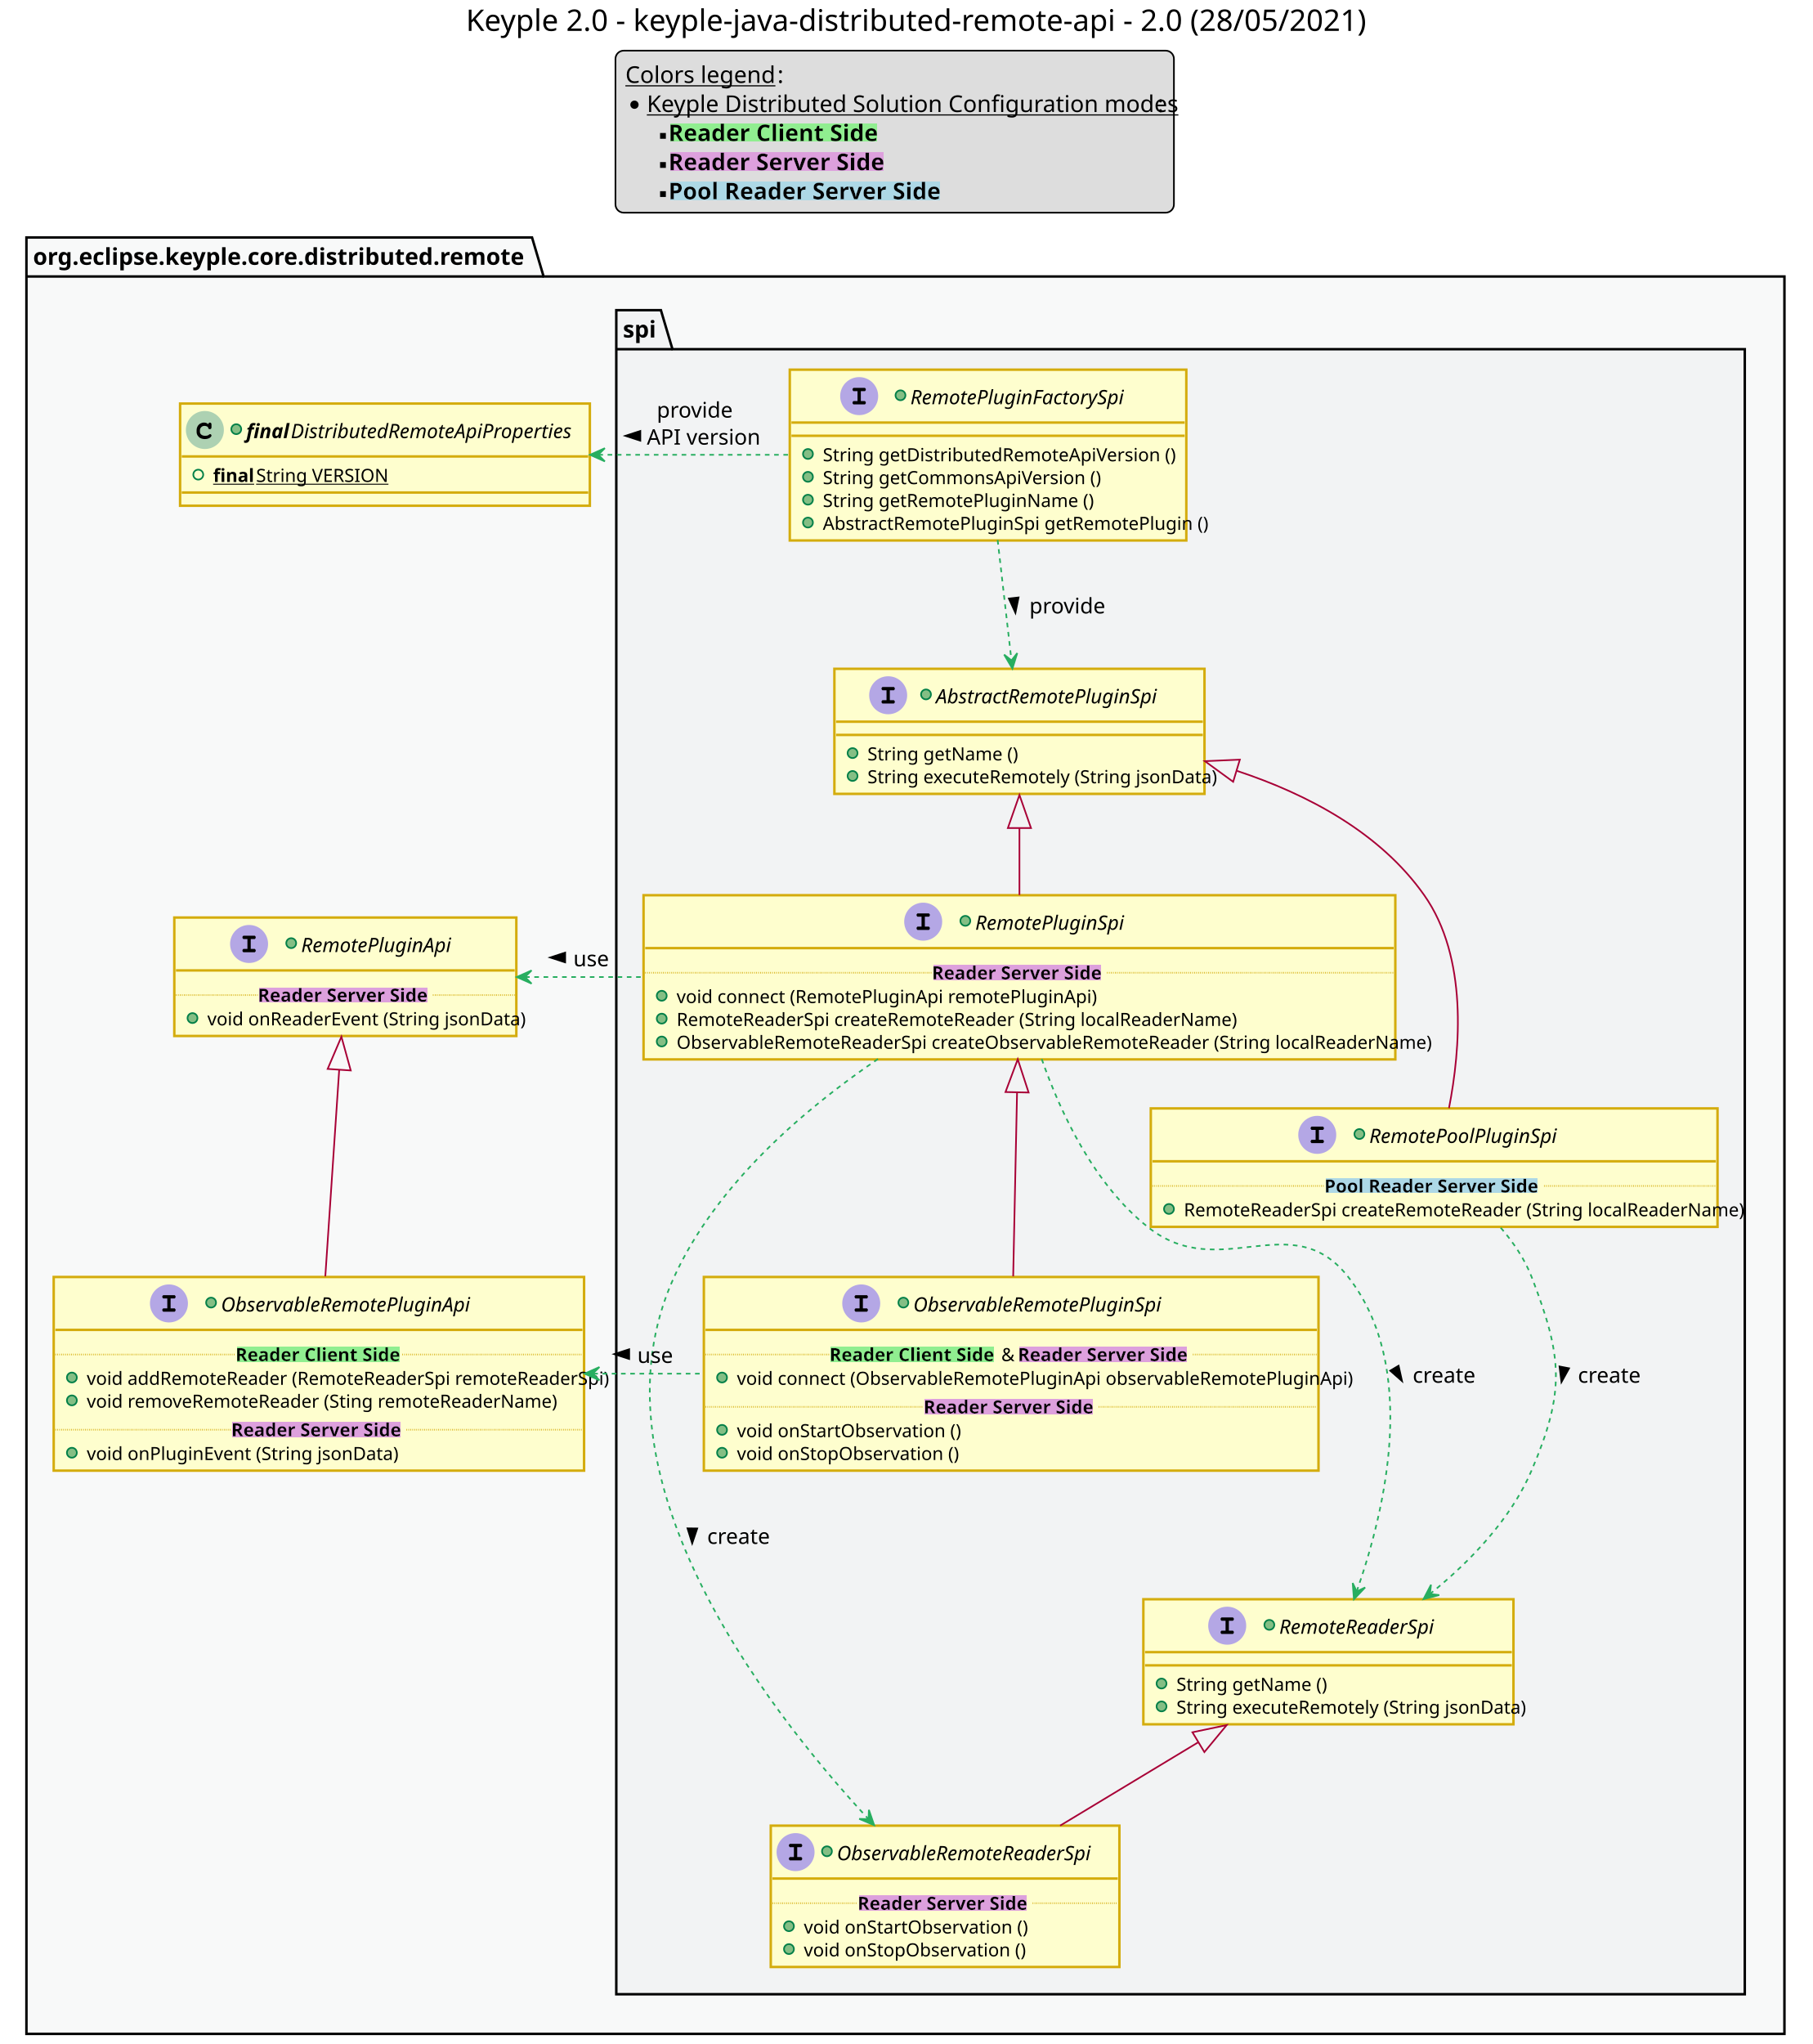
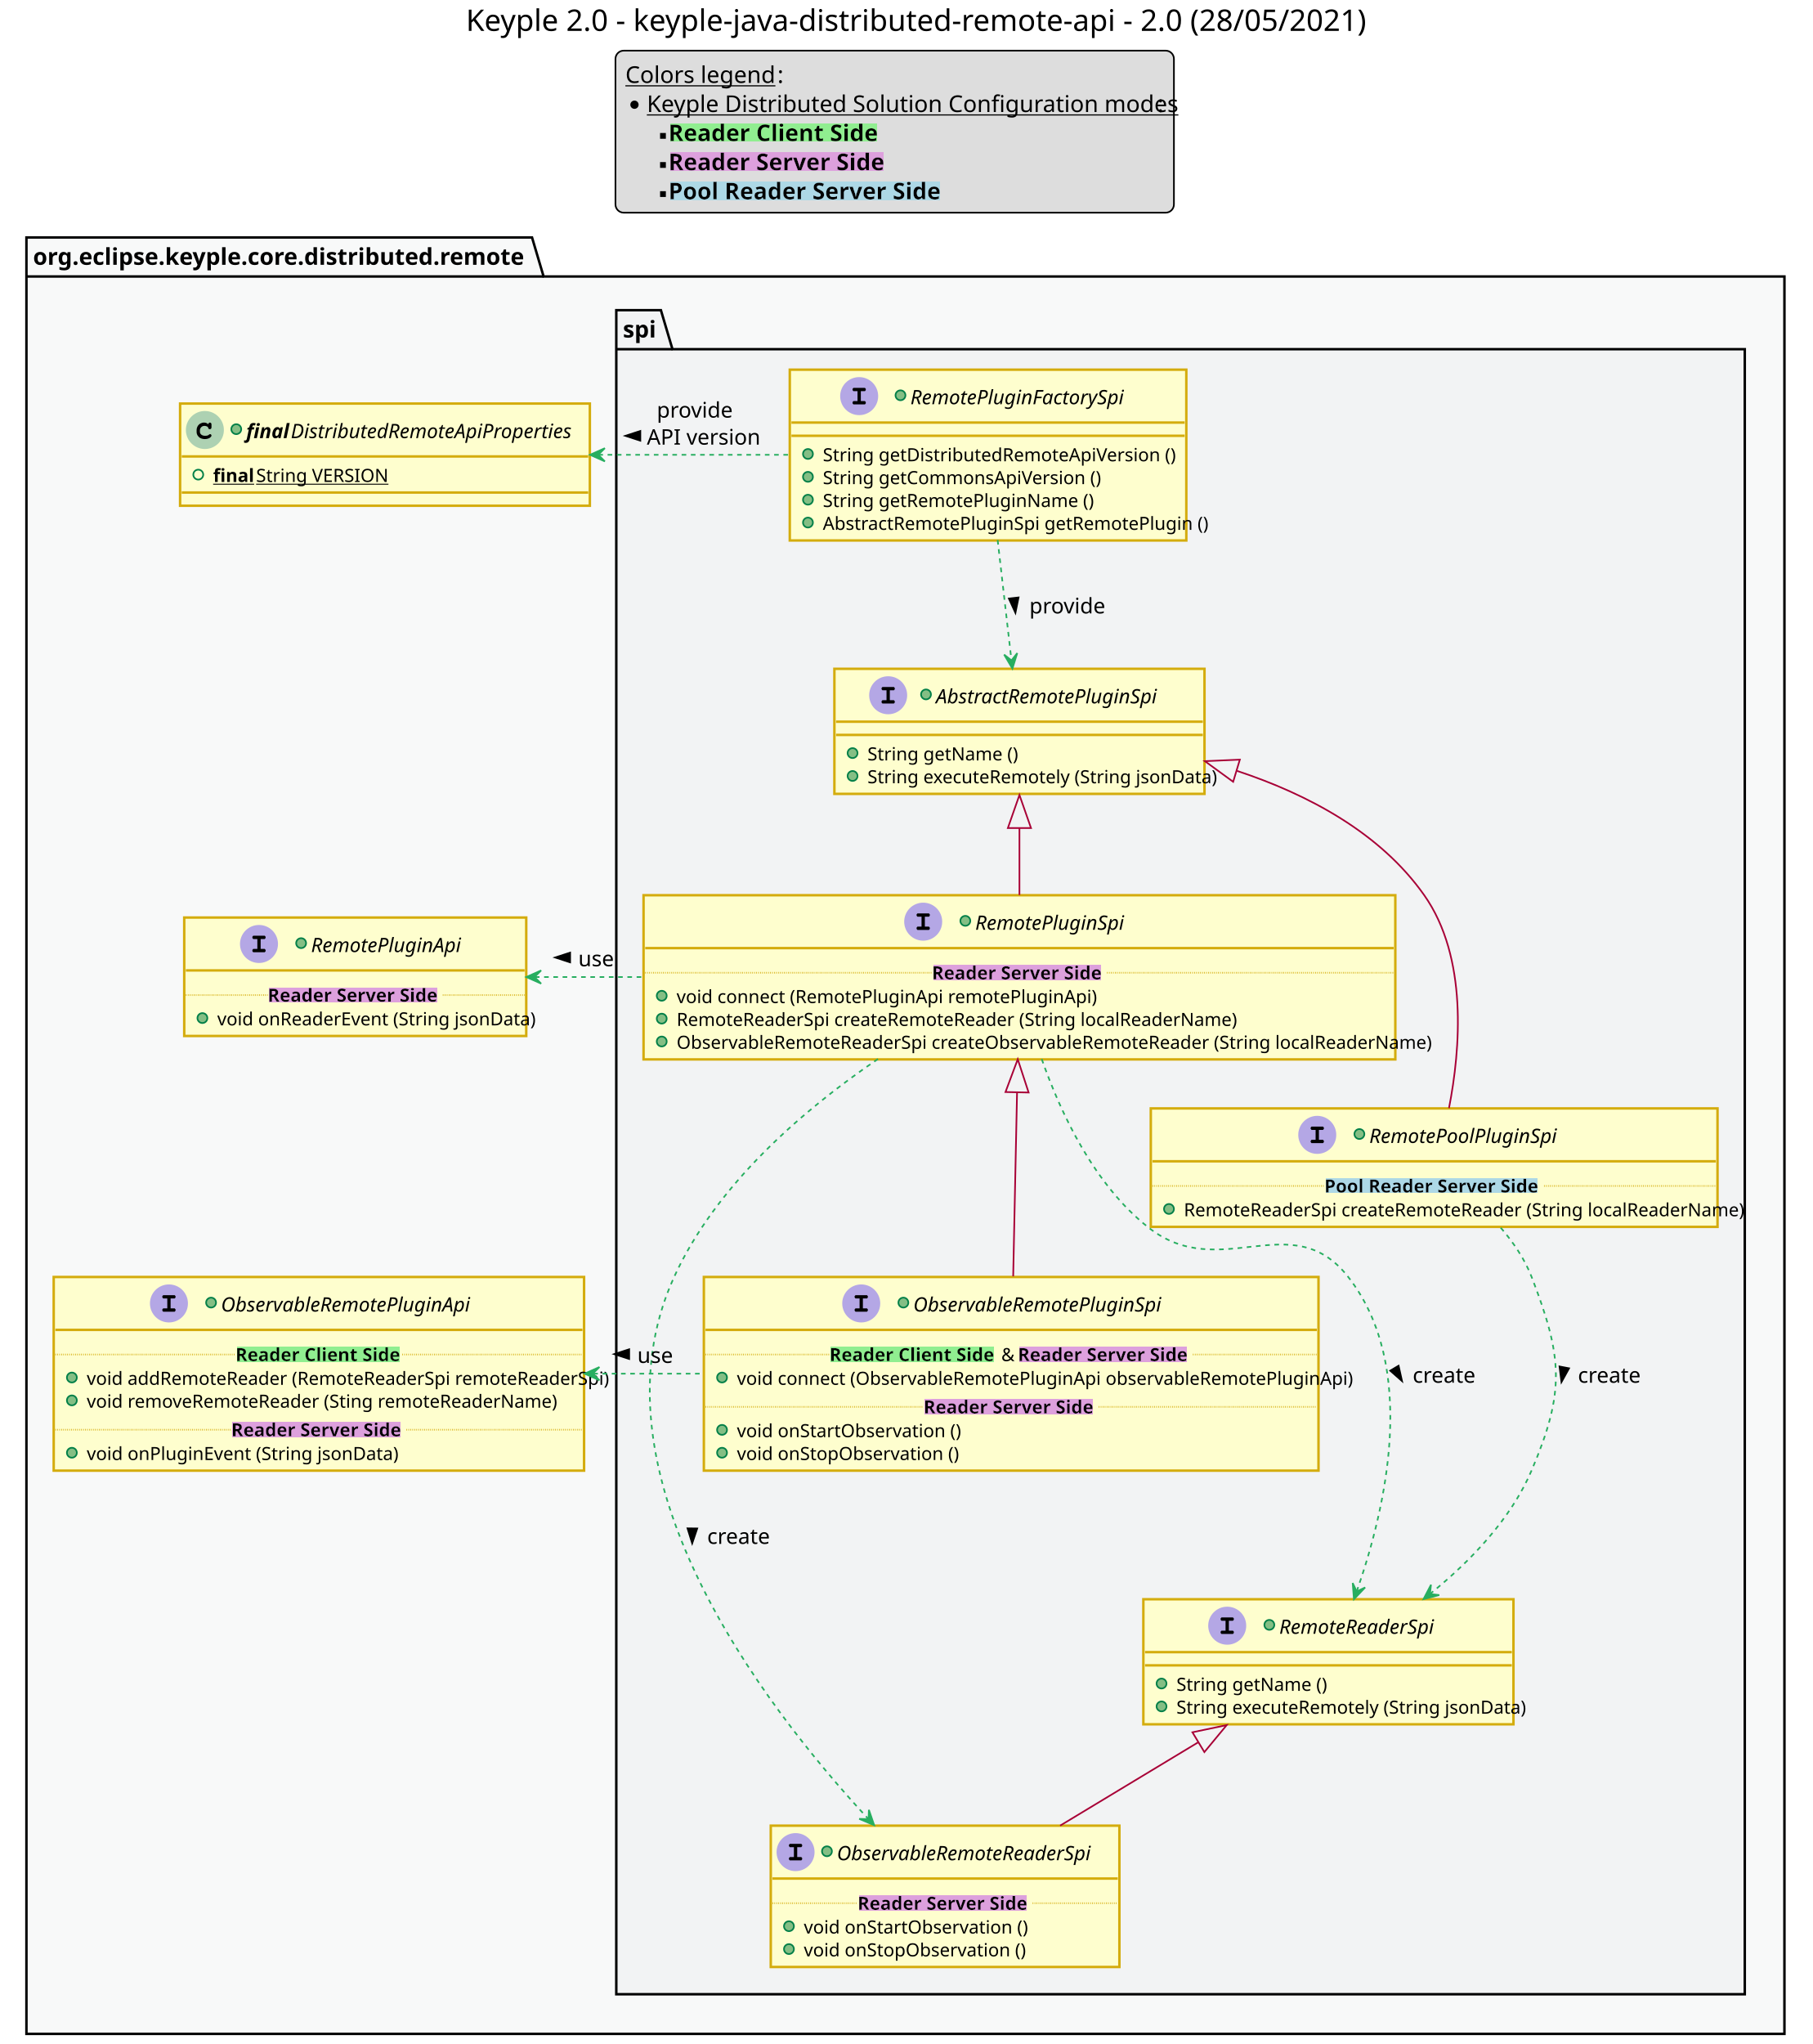
<svg xmlns="http://www.w3.org/2000/svg" contentScriptType="application/ecmascript" contentStyleType="text/css" height="3092.5px" preserveAspectRatio="none" style="width:2742px;height:3092px;" version="1.1" viewBox="0 0 2742 3092" width="2742.5px" zoomAndPan="magnify">
  <defs>
-     <filter height="1" id="b17a6sxrasadha0" width="1" x="0" y="0">
+     <filter height="1" id="b1ft2xdfj4hcl40" width="1" x="0" y="0">
      <feFlood flood-color="#90EE90" result="flood" />
      <feComposite in="SourceGraphic" in2="flood" operator="over" />
    </filter>
-     <filter height="1" id="b17a6sxrasadha1" width="1" x="0" y="0">
+     <filter height="1" id="b1ft2xdfj4hcl41" width="1" x="0" y="0">
      <feFlood flood-color="#DDA0DD" result="flood" />
      <feComposite in="SourceGraphic" in2="flood" operator="over" />
    </filter>
-     <filter height="1" id="b17a6sxrasadha2" width="1" x="0" y="0">
+     <filter height="1" id="b1ft2xdfj4hcl42" width="1" x="0" y="0">
      <feFlood flood-color="#ADD8E6" result="flood" />
      <feComposite in="SourceGraphic" in2="flood" operator="over" />
    </filter>
  </defs>
  <g>
    <text fill="#000000" font-family="sans-serif" font-size="45" lengthAdjust="spacing" textLength="1300" x="705" y="46.714">Keyple 2.0 - keyple-java-distributed-remote-api - 2.0 (28/05/2021)</text>
    <rect fill="#DDDDDD" height="245.117" rx="12.5" ry="12.5" style="stroke:#000000;stroke-width:2.5;" width="845" x="931.25" y="76.602" />
    <text fill="#000000" font-family="sans-serif" font-size="35" lengthAdjust="spacing" text-decoration="underline" textLength="220" x="946.25" y="125.435">Colors legend</text>
    <text fill="#000000" font-family="sans-serif" font-size="35" lengthAdjust="spacing" textLength="10" x="1176.25" y="125.435">:</text>
    <ellipse cx="960" cy="158.398" fill="#000000" rx="6.25" ry="6.25" style="stroke:#000000;stroke-width:0.0;" />
    <text fill="#000000" font-family="sans-serif" font-size="35" lengthAdjust="spacing" text-decoration="underline" textLength="762.5" x="978.75" y="169.458">Keyple Distributed Solution Configuration modes</text>
    <text fill="#000000" font-family="sans-serif" font-size="35" lengthAdjust="spacing" textLength="10" x="1751.25" y="169.458">:</text>
    <rect fill="#000000" height="8.75" style="stroke:#000000;stroke-width:0.0;" width="8.75" x="998.75" y="201.172" />
-     <text fill="#000000" filter="url(#b17a6sxrasadha0)" font-family="sans-serif" font-size="35" font-weight="bold" lengthAdjust="spacing" textLength="327.5" x="1011.25" y="213.481">Reader Client Side</text>
+     <text fill="#000000" filter="url(#b1ft2xdfj4hcl40)" font-family="sans-serif" font-size="35" font-weight="bold" lengthAdjust="spacing" textLength="327.5" x="1011.25" y="213.481">Reader Client Side</text>
    <rect fill="#000000" height="8.75" style="stroke:#000000;stroke-width:0.0;" width="8.75" x="998.75" y="245.195" />
-     <text fill="#000000" filter="url(#b17a6sxrasadha1)" font-family="sans-serif" font-size="35" font-weight="bold" lengthAdjust="spacing" textLength="345" x="1011.25" y="257.505">Reader Server Side</text>
+     <text fill="#000000" filter="url(#b1ft2xdfj4hcl41)" font-family="sans-serif" font-size="35" font-weight="bold" lengthAdjust="spacing" textLength="345" x="1011.25" y="257.505">Reader Server Side</text>
    <rect fill="#000000" height="8.75" style="stroke:#000000;stroke-width:0.0;" width="8.75" x="998.75" y="289.219" />
-     <text fill="#000000" filter="url(#b17a6sxrasadha2)" font-family="sans-serif" font-size="35" font-weight="bold" lengthAdjust="spacing" textLength="432.5" x="1011.25" y="301.528">Pool Reader Server Side</text>
+     <text fill="#000000" filter="url(#b1ft2xdfj4hcl42)" font-family="sans-serif" font-size="35" font-weight="bold" lengthAdjust="spacing" textLength="432.5" x="1011.25" y="301.528">Pool Reader Server Side</text>
    <polygon fill="#F8F9F9" points="40,359.219,805,359.219,822.5,418.242,2700,418.242,2700,3076.719,40,3076.719,40,359.219" style="stroke:#000000;stroke-width:3.75;" />
    <line style="stroke:#000000;stroke-width:3.75;" x1="40" x2="822.5" y1="418.242" y2="418.242" />
    <text fill="#000000" font-family="sans-serif" font-size="35" font-weight="bold" lengthAdjust="spacing" textLength="750" x="50" y="400.552">org.eclipse.keyple.core.distributed.remote</text>
    <polygon fill="#F2F3F4" points="932.5,469.219,1000,469.219,1017.5,528.242,2640,528.242,2640,3016.719,932.5,3016.719,932.5,469.219" style="stroke:#000000;stroke-width:3.75;" />
    <line style="stroke:#000000;stroke-width:3.75;" x1="932.5" x2="1017.5" y1="528.242" y2="528.242" />
    <text fill="#000000" font-family="sans-serif" font-size="35" font-weight="bold" lengthAdjust="spacing" textLength="52.5" x="942.5" y="510.552">spi</text>
    <rect codeLine="56" fill="#FEFECE" height="154.59" id="ApiProperties" style="stroke:#D4AC0D;stroke-width:3.75;" width="620" x="272.5" y="610.469" />
    <ellipse cx="310" cy="650.469" fill="#ADD1B2" rx="27.5" ry="27.5" style="stroke:#ADD1B2;stroke-width:2.5;" />
    <path d="M315,641.719 Q315.508,640.469 316.094,639.844 Q316.68,639.219 317.344,639.219 Q318.516,639.219 319.258,639.922 Q320,640.625 320,642.266 L320,646.172 Q320,647.812 319.297,648.516 Q318.594,649.219 317.5,649.219 Q316.523,649.219 315.898,648.789 Q315.273,648.359 315,647.227 Q314.883,646.445 314.453,646.016 Q313.672,645.195 312.266,644.727 Q310.859,644.219 309.453,644.219 Q307.695,644.219 306.211,644.922 Q304.766,645.625 303.633,647.188 Q302.5,648.75 302.5,650.898 L302.5,653.203 Q302.5,655.781 304.609,657.5 Q306.719,659.219 310.469,659.219 Q312.695,659.219 314.258,658.711 Q315.156,658.438 316.172,657.539 Q316.836,657.031 317.188,656.875 Q317.539,656.719 317.969,656.719 Q318.789,656.719 319.375,657.383 Q320,658.008 320,658.906 Q320,659.766 319.141,660.781 Q317.891,662.266 315.898,663.086 Q313.281,664.219 310.078,664.219 Q306.328,664.219 303.32,662.734 Q300.898,661.562 299.18,659.023 Q297.5,656.484 297.5,653.477 L297.5,650.742 Q297.5,647.617 298.984,644.883 Q300.508,642.148 303.125,640.703 Q305.781,639.219 308.75,639.219 Q310.547,639.219 312.109,639.844 Q313.672,640.469 315,641.719 Z " fill="#000000" />
    <ellipse cx="357.5" cy="649.219" fill="#84BE84" rx="7.5" ry="7.5" style="stroke:#038048;stroke-width:2.5;" />
    <text fill="#000000" font-family="sans-serif" font-size="30" font-style="italic" font-weight="bold" lengthAdjust="spacing" textLength="60" x="372.5" y="662.744">final</text>
    <text fill="#000000" font-family="sans-serif" font-size="30" font-style="italic" lengthAdjust="spacing" textLength="445" x="440" y="662.744">DistributedRemoteApiProperties</text>
    <line style="stroke:#D4AC0D;stroke-width:3.75;" x1="275" x2="890" y1="690.469" y2="690.469" />
    <ellipse cx="300" cy="717.969" rx="7.5" ry="7.5" style="stroke:#038048;stroke-width:2.5;fill:none;" />
    <text fill="#000000" font-family="sans-serif" font-size="27.5" font-weight="bold" lengthAdjust="spacing" text-decoration="underline" textLength="57.5" x="322.5" y="729.016">final</text>
    <text fill="#000000" font-family="sans-serif" font-size="27.5" lengthAdjust="spacing" text-decoration="underline" textLength="190" x="387.5" y="729.016">String VERSION</text>
    <line style="stroke:#D4AC0D;stroke-width:3.75;" x1="275" x2="890" y1="745.059" y2="745.059" />
-     <rect codeLine="59" fill="#FEFECE" height="179.18" id="RemotePluginApi" style="stroke:#D4AC0D;stroke-width:3.75;" width="517.5" x="263.75" y="1387.969" />
-     <ellipse cx="376.875" cy="1427.969" fill="#B4A7E5" rx="27.5" ry="27.5" style="stroke:#B4A7E5;stroke-width:2.5;" />
-     <path d="M379.375,1420.469 L379.375,1435.469 L384.375,1435.469 L385.586,1435.469 L386.875,1437.031 L386.875,1437.969 L386.875,1438.906 L385.586,1440.469 L384.375,1440.469 L369.375,1440.469 L368.164,1440.469 L366.875,1438.906 L366.875,1437.969 L366.875,1437.031 L368.164,1435.469 L369.375,1435.469 L374.375,1435.469 L374.375,1420.469 L369.375,1420.469 L368.164,1420.469 L366.875,1418.906 L366.875,1417.969 L366.875,1417.031 L368.164,1415.469 L369.375,1415.469 L384.375,1415.469 L385.586,1415.469 L386.875,1417.031 L386.875,1417.969 L386.875,1418.906 L385.586,1420.469 L384.375,1420.469 L379.375,1420.469 Z " fill="#000000" />
-     <ellipse cx="440.625" cy="1426.719" fill="#84BE84" rx="7.5" ry="7.5" style="stroke:#038048;stroke-width:2.5;" />
-     <text fill="#000000" font-family="sans-serif" font-size="30" font-style="italic" lengthAdjust="spacing" textLength="242.5" x="455.625" y="1440.244">RemotePluginApi</text>
-     <line style="stroke:#D4AC0D;stroke-width:3.75;" x1="266.25" x2="778.75" y1="1467.969" y2="1467.969" />
-     <ellipse cx="291.25" cy="1540.059" fill="#84BE84" rx="7.5" ry="7.5" style="stroke:#038048;stroke-width:2.5;" />
-     <text fill="#000000" font-family="sans-serif" font-size="27.5" lengthAdjust="spacing" textLength="452.5" x="313.75" y="1551.106">void onReaderEvent (String jsonData)</text>
-     <line style="stroke:#D4AC0D;stroke-width:2.5;stroke-dasharray:1.0,2.0;" x1="266.25" x2="390" y1="1505.264" y2="1505.264" />
-     <text fill="#000000" filter="url(#b17a6sxrasadha1)" font-family="sans-serif" font-size="27.5" font-weight="bold" lengthAdjust="spacing" textLength="265" x="390" y="1515.266">Reader Server Side</text>
-     <line style="stroke:#D4AC0D;stroke-width:2.5;stroke-dasharray:1.0,2.0;" x1="655" x2="778.75" y1="1505.264" y2="1505.264" />
+     <rect codeLine="59" fill="#FEFECE" height="179.18" id="RemotePluginApi" style="stroke:#D4AC0D;stroke-width:3.75;" width="517.5" x="278.75" y="1387.969" />
+     <ellipse cx="391.875" cy="1427.969" fill="#B4A7E5" rx="27.5" ry="27.5" style="stroke:#B4A7E5;stroke-width:2.5;" />
+     <path d="M394.375,1420.469 L394.375,1435.469 L399.375,1435.469 L400.586,1435.469 L401.875,1437.031 L401.875,1437.969 L401.875,1438.906 L400.586,1440.469 L399.375,1440.469 L384.375,1440.469 L383.164,1440.469 L381.875,1438.906 L381.875,1437.969 L381.875,1437.031 L383.164,1435.469 L384.375,1435.469 L389.375,1435.469 L389.375,1420.469 L384.375,1420.469 L383.164,1420.469 L381.875,1418.906 L381.875,1417.969 L381.875,1417.031 L383.164,1415.469 L384.375,1415.469 L399.375,1415.469 L400.586,1415.469 L401.875,1417.031 L401.875,1417.969 L401.875,1418.906 L400.586,1420.469 L399.375,1420.469 L394.375,1420.469 Z " fill="#000000" />
+     <ellipse cx="455.625" cy="1426.719" fill="#84BE84" rx="7.5" ry="7.5" style="stroke:#038048;stroke-width:2.5;" />
+     <text fill="#000000" font-family="sans-serif" font-size="30" font-style="italic" lengthAdjust="spacing" textLength="242.5" x="470.625" y="1440.244">RemotePluginApi</text>
+     <line style="stroke:#D4AC0D;stroke-width:3.75;" x1="281.25" x2="793.75" y1="1467.969" y2="1467.969" />
+     <ellipse cx="306.25" cy="1540.059" fill="#84BE84" rx="7.5" ry="7.5" style="stroke:#038048;stroke-width:2.5;" />
+     <text fill="#000000" font-family="sans-serif" font-size="27.5" lengthAdjust="spacing" textLength="452.5" x="328.75" y="1551.106">void onReaderEvent (String jsonData)</text>
+     <line style="stroke:#D4AC0D;stroke-width:2.5;stroke-dasharray:1.0,2.0;" x1="281.25" x2="405" y1="1505.264" y2="1505.264" />
+     <text fill="#000000" filter="url(#b1ft2xdfj4hcl41)" font-family="sans-serif" font-size="27.5" font-weight="bold" lengthAdjust="spacing" textLength="265" x="405" y="1515.266">Reader Server Side</text>
+     <line style="stroke:#D4AC0D;stroke-width:2.5;stroke-dasharray:1.0,2.0;" x1="670" x2="793.75" y1="1505.264" y2="1505.264" />
    <rect codeLine="63" fill="#FEFECE" height="292.949" id="ObservableRemotePluginApi" style="stroke:#D4AC0D;stroke-width:3.75;" width="802.5" x="81.25" y="1931.719" />
    <ellipse cx="255.625" cy="1971.719" fill="#B4A7E5" rx="27.5" ry="27.5" style="stroke:#B4A7E5;stroke-width:2.5;" />
    <path d="M258.125,1964.219 L258.125,1979.219 L263.125,1979.219 L264.336,1979.219 L265.625,1980.781 L265.625,1981.719 L265.625,1982.656 L264.336,1984.219 L263.125,1984.219 L248.125,1984.219 L246.914,1984.219 L245.625,1982.656 L245.625,1981.719 L245.625,1980.781 L246.914,1979.219 L248.125,1979.219 L253.125,1979.219 L253.125,1964.219 L248.125,1964.219 L246.914,1964.219 L245.625,1962.656 L245.625,1961.719 L245.625,1960.781 L246.914,1959.219 L248.125,1959.219 L263.125,1959.219 L264.336,1959.219 L265.625,1960.781 L265.625,1961.719 L265.625,1962.656 L264.336,1964.219 L263.125,1964.219 L258.125,1964.219 Z " fill="#000000" />
    <ellipse cx="319.375" cy="1970.469" fill="#84BE84" rx="7.5" ry="7.5" style="stroke:#038048;stroke-width:2.5;" />
    <text fill="#000000" font-family="sans-serif" font-size="30" font-style="italic" lengthAdjust="spacing" textLength="405" x="334.375" y="1983.994">ObservableRemotePluginApi</text>
    <line style="stroke:#D4AC0D;stroke-width:3.75;" x1="83.75" x2="881.25" y1="2011.719" y2="2011.719" />
    <ellipse cx="108.75" cy="2083.809" fill="#84BE84" rx="7.5" ry="7.5" style="stroke:#038048;stroke-width:2.5;" />
    <text fill="#000000" font-family="sans-serif" font-size="27.5" lengthAdjust="spacing" textLength="737.5" x="131.25" y="2094.856">void addRemoteReader (RemoteReaderSpi remoteReaderSpi)</text>
    <ellipse cx="108.75" cy="2118.398" fill="#84BE84" rx="7.5" ry="7.5" style="stroke:#038048;stroke-width:2.5;" />
    <text fill="#000000" font-family="sans-serif" font-size="27.5" lengthAdjust="spacing" textLength="657.5" x="131.25" y="2129.446">void removeRemoteReader (Sting remoteReaderName)</text>
    <line style="stroke:#D4AC0D;stroke-width:2.5;stroke-dasharray:1.0,2.0;" x1="83.75" x2="356.25" y1="2049.014" y2="2049.014" />
-     <text fill="#000000" filter="url(#b17a6sxrasadha0)" font-family="sans-serif" font-size="27.5" font-weight="bold" lengthAdjust="spacing" textLength="252.5" x="356.25" y="2059.016">Reader Client Side</text>
+     <text fill="#000000" filter="url(#b1ft2xdfj4hcl40)" font-family="sans-serif" font-size="27.5" font-weight="bold" lengthAdjust="spacing" textLength="252.5" x="356.25" y="2059.016">Reader Client Side</text>
    <line style="stroke:#D4AC0D;stroke-width:2.5;stroke-dasharray:1.0,2.0;" x1="608.75" x2="881.25" y1="2049.014" y2="2049.014" />
    <ellipse cx="108.75" cy="2197.578" fill="#84BE84" rx="7.5" ry="7.5" style="stroke:#038048;stroke-width:2.5;" />
    <text fill="#000000" font-family="sans-serif" font-size="27.5" lengthAdjust="spacing" textLength="435" x="131.25" y="2208.626">void onPluginEvent (String jsonData)</text>
    <line style="stroke:#D4AC0D;stroke-width:2.5;stroke-dasharray:1.0,2.0;" x1="83.75" x2="350" y1="2162.783" y2="2162.783" />
-     <text fill="#000000" filter="url(#b17a6sxrasadha1)" font-family="sans-serif" font-size="27.5" font-weight="bold" lengthAdjust="spacing" textLength="265" x="350" y="2172.786">Reader Server Side</text>
+     <text fill="#000000" filter="url(#b1ft2xdfj4hcl41)" font-family="sans-serif" font-size="27.5" font-weight="bold" lengthAdjust="spacing" textLength="265" x="350" y="2172.786">Reader Server Side</text>
    <line style="stroke:#D4AC0D;stroke-width:2.5;stroke-dasharray:1.0,2.0;" x1="615" x2="881.25" y1="2162.783" y2="2162.783" />
    <rect codeLine="72" fill="#FEFECE" height="258.359" id="RemotePluginFactorySpi" style="stroke:#D4AC0D;stroke-width:3.75;" width="600" x="1195" y="559.219" />
    <ellipse cx="1300" cy="599.219" fill="#B4A7E5" rx="27.5" ry="27.5" style="stroke:#B4A7E5;stroke-width:2.5;" />
    <path d="M1302.5,591.719 L1302.5,606.719 L1307.5,606.719 L1308.711,606.719 L1310,608.281 L1310,609.219 L1310,610.156 L1308.711,611.719 L1307.5,611.719 L1292.5,611.719 L1291.289,611.719 L1290,610.156 L1290,609.219 L1290,608.281 L1291.289,606.719 L1292.5,606.719 L1297.5,606.719 L1297.5,591.719 L1292.5,591.719 L1291.289,591.719 L1290,590.156 L1290,589.219 L1290,588.281 L1291.289,586.719 L1292.5,586.719 L1307.5,586.719 L1308.711,586.719 L1310,588.281 L1310,589.219 L1310,590.156 L1308.711,591.719 L1307.5,591.719 L1302.5,591.719 Z " fill="#000000" />
    <ellipse cx="1362.5" cy="597.969" fill="#84BE84" rx="7.5" ry="7.5" style="stroke:#038048;stroke-width:2.5;" />
    <text fill="#000000" font-family="sans-serif" font-size="30" font-style="italic" lengthAdjust="spacing" textLength="342.5" x="1377.5" y="611.494">RemotePluginFactorySpi</text>
    <line style="stroke:#D4AC0D;stroke-width:3.75;" x1="1197.5" x2="1792.5" y1="639.219" y2="639.219" />
    <line style="stroke:#D4AC0D;stroke-width:3.75;" x1="1197.5" x2="1792.5" y1="659.219" y2="659.219" />
    <ellipse cx="1222.5" cy="686.719" fill="#84BE84" rx="7.5" ry="7.5" style="stroke:#038048;stroke-width:2.5;" />
    <text fill="#000000" font-family="sans-serif" font-size="27.5" lengthAdjust="spacing" textLength="495" x="1245" y="697.766">String getDistributedRemoteApiVersion ()</text>
    <ellipse cx="1222.5" cy="721.309" fill="#84BE84" rx="7.5" ry="7.5" style="stroke:#038048;stroke-width:2.5;" />
    <text fill="#000000" font-family="sans-serif" font-size="27.5" lengthAdjust="spacing" textLength="395" x="1245" y="732.356">String getCommonsApiVersion ()</text>
    <ellipse cx="1222.5" cy="755.898" fill="#84BE84" rx="7.5" ry="7.5" style="stroke:#038048;stroke-width:2.5;" />
    <text fill="#000000" font-family="sans-serif" font-size="27.5" lengthAdjust="spacing" textLength="370" x="1245" y="766.946">String getRemotePluginName ()</text>
    <ellipse cx="1222.5" cy="790.488" fill="#84BE84" rx="7.5" ry="7.5" style="stroke:#038048;stroke-width:2.5;" />
    <text fill="#000000" font-family="sans-serif" font-size="27.5" lengthAdjust="spacing" textLength="535" x="1245" y="801.536">AbstractRemotePluginSpi getRemotePlugin ()</text>
    <rect codeLine="79" fill="#FEFECE" height="189.18" id="AbstractRemotePluginSpi" style="stroke:#D4AC0D;stroke-width:3.75;" width="560" x="1262.5" y="1011.719" />
    <ellipse cx="1343.875" cy="1051.719" fill="#B4A7E5" rx="27.5" ry="27.5" style="stroke:#B4A7E5;stroke-width:2.5;" />
    <path d="M1346.375,1044.219 L1346.375,1059.219 L1351.375,1059.219 L1352.586,1059.219 L1353.875,1060.781 L1353.875,1061.719 L1353.875,1062.656 L1352.586,1064.219 L1351.375,1064.219 L1336.375,1064.219 L1335.164,1064.219 L1333.875,1062.656 L1333.875,1061.719 L1333.875,1060.781 L1335.164,1059.219 L1336.375,1059.219 L1341.375,1059.219 L1341.375,1044.219 L1336.375,1044.219 L1335.164,1044.219 L1333.875,1042.656 L1333.875,1041.719 L1333.875,1040.781 L1335.164,1039.219 L1336.375,1039.219 L1351.375,1039.219 L1352.586,1039.219 L1353.875,1040.781 L1353.875,1041.719 L1353.875,1042.656 L1352.586,1044.219 L1351.375,1044.219 L1346.375,1044.219 Z " fill="#000000" />
    <ellipse cx="1401.125" cy="1050.469" fill="#84BE84" rx="7.5" ry="7.5" style="stroke:#038048;stroke-width:2.5;" />
    <text fill="#000000" font-family="sans-serif" font-size="30" font-style="italic" lengthAdjust="spacing" textLength="355" x="1416.125" y="1063.994">AbstractRemotePluginSpi</text>
    <line style="stroke:#D4AC0D;stroke-width:3.75;" x1="1265" x2="1820" y1="1091.719" y2="1091.719" />
    <line style="stroke:#D4AC0D;stroke-width:3.75;" x1="1265" x2="1820" y1="1111.719" y2="1111.719" />
    <ellipse cx="1290" cy="1139.219" fill="#84BE84" rx="7.5" ry="7.5" style="stroke:#038048;stroke-width:2.5;" />
    <text fill="#000000" font-family="sans-serif" font-size="27.5" lengthAdjust="spacing" textLength="210" x="1312.5" y="1150.266">String getName ()</text>
    <ellipse cx="1290" cy="1173.809" fill="#84BE84" rx="7.5" ry="7.5" style="stroke:#038048;stroke-width:2.5;" />
    <text fill="#000000" font-family="sans-serif" font-size="27.5" lengthAdjust="spacing" textLength="495" x="1312.5" y="1184.856">String executeRemotely (String jsonData)</text>
    <rect codeLine="83" fill="#FEFECE" height="248.359" id="RemotePluginSpi" style="stroke:#D4AC0D;stroke-width:3.75;" width="1137.5" x="973.75" y="1354.219" />
    <ellipse cx="1396.875" cy="1394.219" fill="#B4A7E5" rx="27.5" ry="27.5" style="stroke:#B4A7E5;stroke-width:2.5;" />
    <path d="M1399.375,1386.719 L1399.375,1401.719 L1404.375,1401.719 L1405.586,1401.719 L1406.875,1403.281 L1406.875,1404.219 L1406.875,1405.156 L1405.586,1406.719 L1404.375,1406.719 L1389.375,1406.719 L1388.164,1406.719 L1386.875,1405.156 L1386.875,1404.219 L1386.875,1403.281 L1388.164,1401.719 L1389.375,1401.719 L1394.375,1401.719 L1394.375,1386.719 L1389.375,1386.719 L1388.164,1386.719 L1386.875,1385.156 L1386.875,1384.219 L1386.875,1383.281 L1388.164,1381.719 L1389.375,1381.719 L1404.375,1381.719 L1405.586,1381.719 L1406.875,1383.281 L1406.875,1384.219 L1406.875,1385.156 L1405.586,1386.719 L1404.375,1386.719 L1399.375,1386.719 Z " fill="#000000" />
    <ellipse cx="1460.625" cy="1392.969" fill="#84BE84" rx="7.5" ry="7.5" style="stroke:#038048;stroke-width:2.5;" />
    <text fill="#000000" font-family="sans-serif" font-size="30" font-style="italic" lengthAdjust="spacing" textLength="242.5" x="1475.625" y="1406.494">RemotePluginSpi</text>
    <line style="stroke:#D4AC0D;stroke-width:3.75;" x1="976.25" x2="2108.75" y1="1434.219" y2="1434.219" />
    <ellipse cx="1001.25" cy="1506.309" fill="#84BE84" rx="7.5" ry="7.5" style="stroke:#038048;stroke-width:2.5;" />
    <text fill="#000000" font-family="sans-serif" font-size="27.5" lengthAdjust="spacing" textLength="582.5" x="1023.75" y="1517.356">void connect (RemotePluginApi remotePluginApi)</text>
    <ellipse cx="1001.25" cy="1540.898" fill="#84BE84" rx="7.5" ry="7.5" style="stroke:#038048;stroke-width:2.5;" />
    <text fill="#000000" font-family="sans-serif" font-size="27.5" lengthAdjust="spacing" textLength="792.5" x="1023.75" y="1551.946">RemoteReaderSpi createRemoteReader (String localReaderName)</text>
    <ellipse cx="1001.25" cy="1575.488" fill="#84BE84" rx="7.5" ry="7.5" style="stroke:#038048;stroke-width:2.5;" />
    <text fill="#000000" font-family="sans-serif" font-size="27.5" lengthAdjust="spacing" textLength="1072.5" x="1023.75" y="1586.536">ObservableRemoteReaderSpi createObservableRemoteReader (String localReaderName)</text>
    <line style="stroke:#D4AC0D;stroke-width:2.5;stroke-dasharray:1.0,2.0;" x1="976.25" x2="1410" y1="1471.514" y2="1471.514" />
-     <text fill="#000000" filter="url(#b17a6sxrasadha1)" font-family="sans-serif" font-size="27.5" font-weight="bold" lengthAdjust="spacing" textLength="265" x="1410" y="1481.516">Reader Server Side</text>
+     <text fill="#000000" filter="url(#b1ft2xdfj4hcl41)" font-family="sans-serif" font-size="27.5" font-weight="bold" lengthAdjust="spacing" textLength="265" x="1410" y="1481.516">Reader Server Side</text>
    <line style="stroke:#D4AC0D;stroke-width:2.5;stroke-dasharray:1.0,2.0;" x1="1675" x2="2108.75" y1="1471.514" y2="1471.514" />
    <rect codeLine="89" fill="#FEFECE" height="292.949" id="ObservableRemotePluginSpi" style="stroke:#D4AC0D;stroke-width:3.75;" width="930" x="1065" y="1931.719" />
    <ellipse cx="1303.125" cy="1971.719" fill="#B4A7E5" rx="27.5" ry="27.5" style="stroke:#B4A7E5;stroke-width:2.5;" />
    <path d="M1305.625,1964.219 L1305.625,1979.219 L1310.625,1979.219 L1311.836,1979.219 L1313.125,1980.781 L1313.125,1981.719 L1313.125,1982.656 L1311.836,1984.219 L1310.625,1984.219 L1295.625,1984.219 L1294.414,1984.219 L1293.125,1982.656 L1293.125,1981.719 L1293.125,1980.781 L1294.414,1979.219 L1295.625,1979.219 L1300.625,1979.219 L1300.625,1964.219 L1295.625,1964.219 L1294.414,1964.219 L1293.125,1962.656 L1293.125,1961.719 L1293.125,1960.781 L1294.414,1959.219 L1295.625,1959.219 L1310.625,1959.219 L1311.836,1959.219 L1313.125,1960.781 L1313.125,1961.719 L1313.125,1962.656 L1311.836,1964.219 L1310.625,1964.219 L1305.625,1964.219 Z " fill="#000000" />
    <ellipse cx="1366.875" cy="1970.469" fill="#84BE84" rx="7.5" ry="7.5" style="stroke:#038048;stroke-width:2.5;" />
    <text fill="#000000" font-family="sans-serif" font-size="30" font-style="italic" lengthAdjust="spacing" textLength="405" x="1381.875" y="1983.994">ObservableRemotePluginSpi</text>
    <line style="stroke:#D4AC0D;stroke-width:3.75;" x1="1067.5" x2="1992.5" y1="2011.719" y2="2011.719" />
    <ellipse cx="1092.5" cy="2083.809" fill="#84BE84" rx="7.5" ry="7.5" style="stroke:#038048;stroke-width:2.5;" />
    <text fill="#000000" font-family="sans-serif" font-size="27.5" lengthAdjust="spacing" textLength="865" x="1115" y="2094.856">void connect (ObservableRemotePluginApi observableRemotePluginApi)</text>
    <line style="stroke:#D4AC0D;stroke-width:2.5;stroke-dasharray:1.0,2.0;" x1="1067.5" x2="1255" y1="2049.014" y2="2049.014" />
-     <text fill="#000000" filter="url(#b17a6sxrasadha0)" font-family="sans-serif" font-size="27.5" font-weight="bold" lengthAdjust="spacing" textLength="252.5" x="1255" y="2059.016">Reader Client Side</text>
+     <text fill="#000000" filter="url(#b1ft2xdfj4hcl40)" font-family="sans-serif" font-size="27.5" font-weight="bold" lengthAdjust="spacing" textLength="252.5" x="1255" y="2059.016">Reader Client Side</text>
    <text fill="#000000" font-family="sans-serif" font-size="27.5" lengthAdjust="spacing" textLength="17.5" x="1515" y="2059.016">&amp;</text>
-     <text fill="#000000" filter="url(#b17a6sxrasadha1)" font-family="sans-serif" font-size="27.5" font-weight="bold" lengthAdjust="spacing" textLength="265" x="1540" y="2059.016">Reader Server Side</text>
+     <text fill="#000000" filter="url(#b1ft2xdfj4hcl41)" font-family="sans-serif" font-size="27.5" font-weight="bold" lengthAdjust="spacing" textLength="265" x="1540" y="2059.016">Reader Server Side</text>
    <line style="stroke:#D4AC0D;stroke-width:2.5;stroke-dasharray:1.0,2.0;" x1="1805" x2="1992.5" y1="2049.014" y2="2049.014" />
    <ellipse cx="1092.5" cy="2162.988" fill="#84BE84" rx="7.5" ry="7.5" style="stroke:#038048;stroke-width:2.5;" />
    <text fill="#000000" font-family="sans-serif" font-size="27.5" lengthAdjust="spacing" textLength="320" x="1115" y="2174.036">void onStartObservation ()</text>
    <ellipse cx="1092.5" cy="2197.578" fill="#84BE84" rx="7.5" ry="7.5" style="stroke:#038048;stroke-width:2.5;" />
    <text fill="#000000" font-family="sans-serif" font-size="27.5" lengthAdjust="spacing" textLength="317.5" x="1115" y="2208.626">void onStopObservation ()</text>
    <line style="stroke:#D4AC0D;stroke-width:2.5;stroke-dasharray:1.0,2.0;" x1="1067.5" x2="1397.5" y1="2128.193" y2="2128.193" />
-     <text fill="#000000" filter="url(#b17a6sxrasadha1)" font-family="sans-serif" font-size="27.5" font-weight="bold" lengthAdjust="spacing" textLength="265" x="1397.5" y="2138.196">Reader Server Side</text>
+     <text fill="#000000" filter="url(#b1ft2xdfj4hcl41)" font-family="sans-serif" font-size="27.5" font-weight="bold" lengthAdjust="spacing" textLength="265" x="1397.5" y="2138.196">Reader Server Side</text>
    <line style="stroke:#D4AC0D;stroke-width:2.5;stroke-dasharray:1.0,2.0;" x1="1662.5" x2="1992.5" y1="2128.193" y2="2128.193" />
    <rect codeLine="96" fill="#FEFECE" height="179.18" id="RemotePoolPluginSpi" style="stroke:#D4AC0D;stroke-width:3.75;" width="857.5" x="1741.25" y="1676.719" />
    <ellipse cx="1993.125" cy="1716.719" fill="#B4A7E5" rx="27.5" ry="27.5" style="stroke:#B4A7E5;stroke-width:2.5;" />
    <path d="M1995.625,1709.219 L1995.625,1724.219 L2000.625,1724.219 L2001.836,1724.219 L2003.125,1725.781 L2003.125,1726.719 L2003.125,1727.656 L2001.836,1729.219 L2000.625,1729.219 L1985.625,1729.219 L1984.414,1729.219 L1983.125,1727.656 L1983.125,1726.719 L1983.125,1725.781 L1984.414,1724.219 L1985.625,1724.219 L1990.625,1724.219 L1990.625,1709.219 L1985.625,1709.219 L1984.414,1709.219 L1983.125,1707.656 L1983.125,1706.719 L1983.125,1705.781 L1984.414,1704.219 L1985.625,1704.219 L2000.625,1704.219 L2001.836,1704.219 L2003.125,1705.781 L2003.125,1706.719 L2003.125,1707.656 L2001.836,1709.219 L2000.625,1709.219 L1995.625,1709.219 Z " fill="#000000" />
    <ellipse cx="2056.875" cy="1715.469" fill="#84BE84" rx="7.5" ry="7.5" style="stroke:#038048;stroke-width:2.5;" />
    <text fill="#000000" font-family="sans-serif" font-size="30" font-style="italic" lengthAdjust="spacing" textLength="305" x="2071.875" y="1728.994">RemotePoolPluginSpi</text>
    <line style="stroke:#D4AC0D;stroke-width:3.75;" x1="1743.75" x2="2596.25" y1="1756.719" y2="1756.719" />
    <ellipse cx="1768.75" cy="1828.809" fill="#84BE84" rx="7.5" ry="7.5" style="stroke:#038048;stroke-width:2.5;" />
    <text fill="#000000" font-family="sans-serif" font-size="27.5" lengthAdjust="spacing" textLength="792.5" x="1791.25" y="1839.856">RemoteReaderSpi createRemoteReader (String localReaderName)</text>
    <line style="stroke:#D4AC0D;stroke-width:2.5;stroke-dasharray:1.0,2.0;" x1="1743.75" x2="2003.75" y1="1794.014" y2="1794.014" />
-     <text fill="#000000" filter="url(#b17a6sxrasadha2)" font-family="sans-serif" font-size="27.5" font-weight="bold" lengthAdjust="spacing" textLength="332.5" x="2003.75" y="1804.016">Pool Reader Server Side</text>
+     <text fill="#000000" filter="url(#b1ft2xdfj4hcl42)" font-family="sans-serif" font-size="27.5" font-weight="bold" lengthAdjust="spacing" textLength="332.5" x="2003.75" y="1804.016">Pool Reader Server Side</text>
    <line style="stroke:#D4AC0D;stroke-width:2.5;stroke-dasharray:1.0,2.0;" x1="2336.25" x2="2596.25" y1="1794.014" y2="1794.014" />
    <rect codeLine="101" fill="#FEFECE" height="189.18" id="RemoteReaderSpi" style="stroke:#D4AC0D;stroke-width:3.75;" width="560" x="1730" y="2419.219" />
    <ellipse cx="1856.875" cy="2459.219" fill="#B4A7E5" rx="27.5" ry="27.5" style="stroke:#B4A7E5;stroke-width:2.5;" />
    <path d="M1859.375,2451.719 L1859.375,2466.719 L1864.375,2466.719 L1865.586,2466.719 L1866.875,2468.281 L1866.875,2469.219 L1866.875,2470.156 L1865.586,2471.719 L1864.375,2471.719 L1849.375,2471.719 L1848.164,2471.719 L1846.875,2470.156 L1846.875,2469.219 L1846.875,2468.281 L1848.164,2466.719 L1849.375,2466.719 L1854.375,2466.719 L1854.375,2451.719 L1849.375,2451.719 L1848.164,2451.719 L1846.875,2450.156 L1846.875,2449.219 L1846.875,2448.281 L1848.164,2446.719 L1849.375,2446.719 L1864.375,2446.719 L1865.586,2446.719 L1866.875,2448.281 L1866.875,2449.219 L1866.875,2450.156 L1865.586,2451.719 L1864.375,2451.719 L1859.375,2451.719 Z " fill="#000000" />
    <ellipse cx="1920.625" cy="2457.969" fill="#84BE84" rx="7.5" ry="7.5" style="stroke:#038048;stroke-width:2.5;" />
    <text fill="#000000" font-family="sans-serif" font-size="30" font-style="italic" lengthAdjust="spacing" textLength="257.5" x="1935.625" y="2471.494">RemoteReaderSpi</text>
    <line style="stroke:#D4AC0D;stroke-width:3.75;" x1="1732.5" x2="2287.5" y1="2499.219" y2="2499.219" />
    <line style="stroke:#D4AC0D;stroke-width:3.75;" x1="1732.5" x2="2287.5" y1="2519.219" y2="2519.219" />
    <ellipse cx="1757.5" cy="2546.719" fill="#84BE84" rx="7.5" ry="7.5" style="stroke:#038048;stroke-width:2.5;" />
    <text fill="#000000" font-family="sans-serif" font-size="27.5" lengthAdjust="spacing" textLength="210" x="1780" y="2557.766">String getName ()</text>
    <ellipse cx="1757.5" cy="2581.309" fill="#84BE84" rx="7.5" ry="7.5" style="stroke:#038048;stroke-width:2.5;" />
    <text fill="#000000" font-family="sans-serif" font-size="27.5" lengthAdjust="spacing" textLength="495" x="1780" y="2592.356">String executeRemotely (String jsonData)</text>
    <rect codeLine="105" fill="#FEFECE" height="213.769" id="ObservableRemoteReaderSpi" style="stroke:#D4AC0D;stroke-width:3.75;" width="527.5" x="1166.25" y="2761.719" />
    <ellipse cx="1203.75" cy="2801.719" fill="#B4A7E5" rx="27.5" ry="27.5" style="stroke:#B4A7E5;stroke-width:2.5;" />
    <path d="M1206.25,2794.219 L1206.25,2809.219 L1211.25,2809.219 L1212.461,2809.219 L1213.75,2810.781 L1213.75,2811.719 L1213.75,2812.656 L1212.461,2814.219 L1211.25,2814.219 L1196.25,2814.219 L1195.039,2814.219 L1193.75,2812.656 L1193.75,2811.719 L1193.75,2810.781 L1195.039,2809.219 L1196.25,2809.219 L1201.25,2809.219 L1201.25,2794.219 L1196.25,2794.219 L1195.039,2794.219 L1193.75,2792.656 L1193.75,2791.719 L1193.75,2790.781 L1195.039,2789.219 L1196.25,2789.219 L1211.25,2789.219 L1212.461,2789.219 L1213.75,2790.781 L1213.75,2791.719 L1213.75,2792.656 L1212.461,2794.219 L1211.25,2794.219 L1206.25,2794.219 Z " fill="#000000" />
    <ellipse cx="1251.25" cy="2800.469" fill="#84BE84" rx="7.5" ry="7.5" style="stroke:#038048;stroke-width:2.5;" />
    <text fill="#000000" font-family="sans-serif" font-size="30" font-style="italic" lengthAdjust="spacing" textLength="420" x="1266.25" y="2813.994">ObservableRemoteReaderSpi</text>
    <line style="stroke:#D4AC0D;stroke-width:3.75;" x1="1168.75" x2="1691.25" y1="2841.719" y2="2841.719" />
    <ellipse cx="1193.75" cy="2913.809" fill="#84BE84" rx="7.5" ry="7.5" style="stroke:#038048;stroke-width:2.5;" />
    <text fill="#000000" font-family="sans-serif" font-size="27.5" lengthAdjust="spacing" textLength="320" x="1216.25" y="2924.856">void onStartObservation ()</text>
    <ellipse cx="1193.75" cy="2948.398" fill="#84BE84" rx="7.5" ry="7.5" style="stroke:#038048;stroke-width:2.5;" />
    <text fill="#000000" font-family="sans-serif" font-size="27.5" lengthAdjust="spacing" textLength="317.5" x="1216.25" y="2959.446">void onStopObservation ()</text>
    <line style="stroke:#D4AC0D;stroke-width:2.5;stroke-dasharray:1.0,2.0;" x1="1168.75" x2="1297.5" y1="2879.014" y2="2879.014" />
-     <text fill="#000000" filter="url(#b17a6sxrasadha1)" font-family="sans-serif" font-size="27.5" font-weight="bold" lengthAdjust="spacing" textLength="265" x="1297.5" y="2889.016">Reader Server Side</text>
+     <text fill="#000000" filter="url(#b1ft2xdfj4hcl41)" font-family="sans-serif" font-size="27.5" font-weight="bold" lengthAdjust="spacing" textLength="265" x="1297.5" y="2889.016">Reader Server Side</text>
    <line style="stroke:#D4AC0D;stroke-width:2.5;stroke-dasharray:1.0,2.0;" x1="1562.5" x2="1691.25" y1="2879.014" y2="2879.014" />
-     <path d="M513.242,1618.176 C506.945,1711.864 498.625,1835.619 492.228,1930.759 " fill="none" id="RemotePluginApi-backto-ObservableRemotePluginApi" style="stroke:#A80036;stroke-width:2.5;" />
-     <polygon fill="none" points="495.783,1616.976,516.597,1568.264,530.705,1619.324,495.783,1616.976" style="stroke:#A80036;stroke-width:2.5;" />
    <path d="M1542.5,1252.889 C1542.5,1286.299 1542.5,1321.544 1542.5,1353.891 " fill="none" id="AbstractRemotePluginSpi-backto-RemotePluginSpi" style="stroke:#A80036;stroke-width:2.5;" />
    <polygon fill="none" points="1525,1252.586,1542.5,1202.586,1560,1252.586,1525,1252.586" style="stroke:#A80036;stroke-width:2.5;" />
    <path d="M1538.872,1653.119 C1537.023,1741.146 1534.8,1846.991 1533.043,1930.699 " fill="none" id="RemotePluginSpi-backto-ObservableRemotePluginSpi" style="stroke:#A80036;stroke-width:2.5;" />
    <polygon fill="none" points="1521.392,1651.934,1539.94,1602.311,1556.385,1652.669,1521.392,1651.934" style="stroke:#A80036;stroke-width:2.5;" />
    <path d="M1871.555,1166.074 C1979.412,1201.756 2088.528,1259.804 2155,1354.219 C2221.222,1448.279 2209.86,1586.836 2192.448,1676.311 " fill="none" id="AbstractRemotePluginSpi-backto-RemotePoolPluginSpi" style="stroke:#A80036;stroke-width:2.5;" />
    <polygon fill="none" points="1865.875,1182.639,1823.07,1151.429,1875.995,1149.134,1865.875,1182.639" style="stroke:#A80036;stroke-width:2.5;" />
    <path d="M1812.858,2635.684 C1745.135,2676.551 1669.86,2721.976 1604.102,2761.656 " fill="none" id="RemoteReaderSpi-backto-ObservableRemoteReaderSpi" style="stroke:#A80036;stroke-width:2.5;" />
    <polygon fill="none" points="1804.243,2620.444,1856.092,2609.594,1822.325,2650.411,1804.243,2620.444" style="stroke:#A80036;stroke-width:2.5;" />
    <path codeLine="115" d="M905.345,687.969 C999.585,687.969 1102.148,687.969 1194.918,687.969 " fill="none" id="ApiProperties-backto-RemotePluginFactorySpi" style="stroke:#27AE60;stroke-width:2.5;stroke-dasharray:7.0,7.0;" />
    <polygon fill="#27AE60" points="892.705,687.969,915.205,697.969,905.205,687.969,915.205,677.969,892.705,687.969" style="stroke:#27AE60;stroke-width:2.5;" />
    <text fill="#000000" font-family="sans-serif" font-size="32.5" lengthAdjust="spacing" textLength="100" x="993.75" y="631.707">provide</text>
    <polygon fill="#000000" points="946.25,659.287,968.863,666.634,968.863,651.94,946.25,659.287" style="stroke:#000000;stroke-width:2.5;" />
    <text fill="#000000" font-family="sans-serif" font-size="32.5" lengthAdjust="spacing" textLength="162.5" x="978.75" y="672.585">API version</text>
    <path codeLine="116" d="M1509.51,816.856 C1516.178,874.939 1523.997,943.051 1530.35,998.381 " fill="none" id="RemotePluginFactorySpi-to-AbstractRemotePluginSpi" style="stroke:#27AE60;stroke-width:2.5;stroke-dasharray:7.0,7.0;" />
    <polygon fill="#27AE60" points="1531.848,1011.429,1539.21,987.933,1530.419,999.011,1519.341,990.219,1531.848,1011.429" style="stroke:#27AE60;stroke-width:2.5;" />
    <polygon fill="#000000" points="1536.426,927.077,1541.146,903.774,1526.547,905.449,1536.426,927.077" style="stroke:#000000;stroke-width:2.5;" />
    <text fill="#000000" font-family="sans-serif" font-size="32.5" lengthAdjust="spacing" textLength="100" x="1557.5" y="927.957">provide</text>
-     <path codeLine="118" d="M794.467,1477.969 C850.38,1477.969 911.212,1477.969 973.23,1477.969 " fill="none" id="RemotePluginApi-backto-RemotePluginSpi" style="stroke:#27AE60;stroke-width:2.5;stroke-dasharray:7.0,7.0;" />
-     <polygon fill="#27AE60" points="781.867,1477.969,804.367,1487.969,794.367,1477.969,804.367,1467.969,781.867,1477.969" style="stroke:#27AE60;stroke-width:2.5;" />
-     <polygon fill="#000000" points="832.5,1448.408,855.113,1455.755,855.113,1441.061,832.5,1448.408" style="stroke:#000000;stroke-width:2.5;" />
-     <text fill="#000000" font-family="sans-serif" font-size="32.5" lengthAdjust="spacing" textLength="52.5" x="867.5" y="1461.707">use</text>
+     <path codeLine="118" d="M809.285,1477.969 C860.67,1477.969 916.165,1477.969 972.822,1477.969 " fill="none" id="RemotePluginApi-backto-RemotePluginSpi" style="stroke:#27AE60;stroke-width:2.5;stroke-dasharray:7.0,7.0;" />
+     <polygon fill="#27AE60" points="796.312,1477.969,818.812,1487.969,808.812,1477.969,818.812,1467.969,796.312,1477.969" style="stroke:#27AE60;stroke-width:2.5;" />
+     <polygon fill="#000000" points="840,1448.408,862.613,1455.755,862.613,1441.061,840,1448.408" style="stroke:#000000;stroke-width:2.5;" />
+     <text fill="#000000" font-family="sans-serif" font-size="32.5" lengthAdjust="spacing" textLength="52.5" x="875" y="1461.707">use</text>
    <path codeLine="119" d="M1576.2,1602.031 C1605.527,1685.624 1656.338,1792.704 1737.5,1856.719 C1846.257,1942.499 1954.65,1822.624 2040,1931.719 C2146.23,2067.504 2097.173,2280.644 2052.875,2407.231 " fill="none" id="RemotePluginSpi-to-RemoteReaderSpi" style="stroke:#27AE60;stroke-width:2.5;stroke-dasharray:7.0,7.0;" />
    <polygon fill="#27AE60" points="2048.608,2419.206,2065.581,2401.369,2052.804,2407.432,2046.741,2394.655,2048.608,2419.206" style="stroke:#27AE60;stroke-width:2.5;" />
    <polygon fill="#000000" points="2121.368,2089.165,2116.171,2065.963,2103.526,2073.449,2121.368,2089.165" style="stroke:#000000;stroke-width:2.5;" />
    <text fill="#000000" font-family="sans-serif" font-size="32.5" lengthAdjust="spacing" textLength="90" x="2137.5" y="2091.706">create</text>
    <path codeLine="120" d="M1328.463,1601.924 C1213.963,1679.844 1083.723,1792.489 1020,1931.719 C885.575,2225.431 1150.307,2574.796 1314.023,2751.734 " fill="none" id="RemotePluginSpi-to-ObservableRemoteReaderSpi" style="stroke:#27AE60;stroke-width:2.5;stroke-dasharray:7.0,7.0;" />
    <polygon fill="#27AE60" points="1322.71,2761.066,1314.698,2737.784,1314.193,2751.917,1300.06,2751.411,1322.71,2761.066" style="stroke:#27AE60;stroke-width:2.5;" />
    <polygon fill="#000000" points="1047.343,2334.657,1054.974,2312.139,1040.28,2311.954,1047.343,2334.657" style="stroke:#000000;stroke-width:2.5;" />
    <text fill="#000000" font-family="sans-serif" font-size="32.5" lengthAdjust="spacing" textLength="90" x="1070" y="2335.456">create</text>
    <path codeLine="122" d="M897.633,2077.969 C952.398,2077.969 1008.817,2077.969 1064.355,2077.969 " fill="none" id="ObservableRemotePluginApi-backto-ObservableRemotePluginSpi" style="stroke:#27AE60;stroke-width:2.5;stroke-dasharray:7.0,7.0;" />
    <polygon fill="#27AE60" points="884.495,2077.969,906.995,2087.969,896.995,2077.969,906.995,2067.969,884.495,2077.969" style="stroke:#27AE60;stroke-width:2.5;" />
    <polygon fill="#000000" points="929.375,2048.408,951.988,2055.756,951.988,2041.061,929.375,2048.408" style="stroke:#000000;stroke-width:2.5;" />
    <text fill="#000000" font-family="sans-serif" font-size="32.5" lengthAdjust="spacing" textLength="52.5" x="964.375" y="2061.706">use</text>
    <path codeLine="124" d="M2270.747,1857.194 C2289.83,1879.411 2307.068,1904.706 2317.5,1931.719 C2364.33,2052.991 2368.472,2104.629 2317.5,2224.219 C2285.807,2298.579 2224.102,2362.349 2164.233,2410.801 " fill="none" id="RemotePoolPluginSpi-to-RemoteReaderSpi" style="stroke:#27AE60;stroke-width:2.5;stroke-dasharray:7.0,7.0;" />
    <polygon fill="#27AE60" points="2153.867,2419.056,2177.697,2412.859,2163.645,2411.268,2165.236,2397.216,2153.867,2419.056" style="stroke:#27AE60;stroke-width:2.5;" />
    <polygon fill="#000000" points="2362.638,2090.683,2374.126,2069.866,2359.696,2067.09,2362.638,2090.683" style="stroke:#000000;stroke-width:2.5;" />
    <text fill="#000000" font-family="sans-serif" font-size="32.5" lengthAdjust="spacing" textLength="90" x="2387.5" y="2091.706">create</text>
  </g>
</svg>
